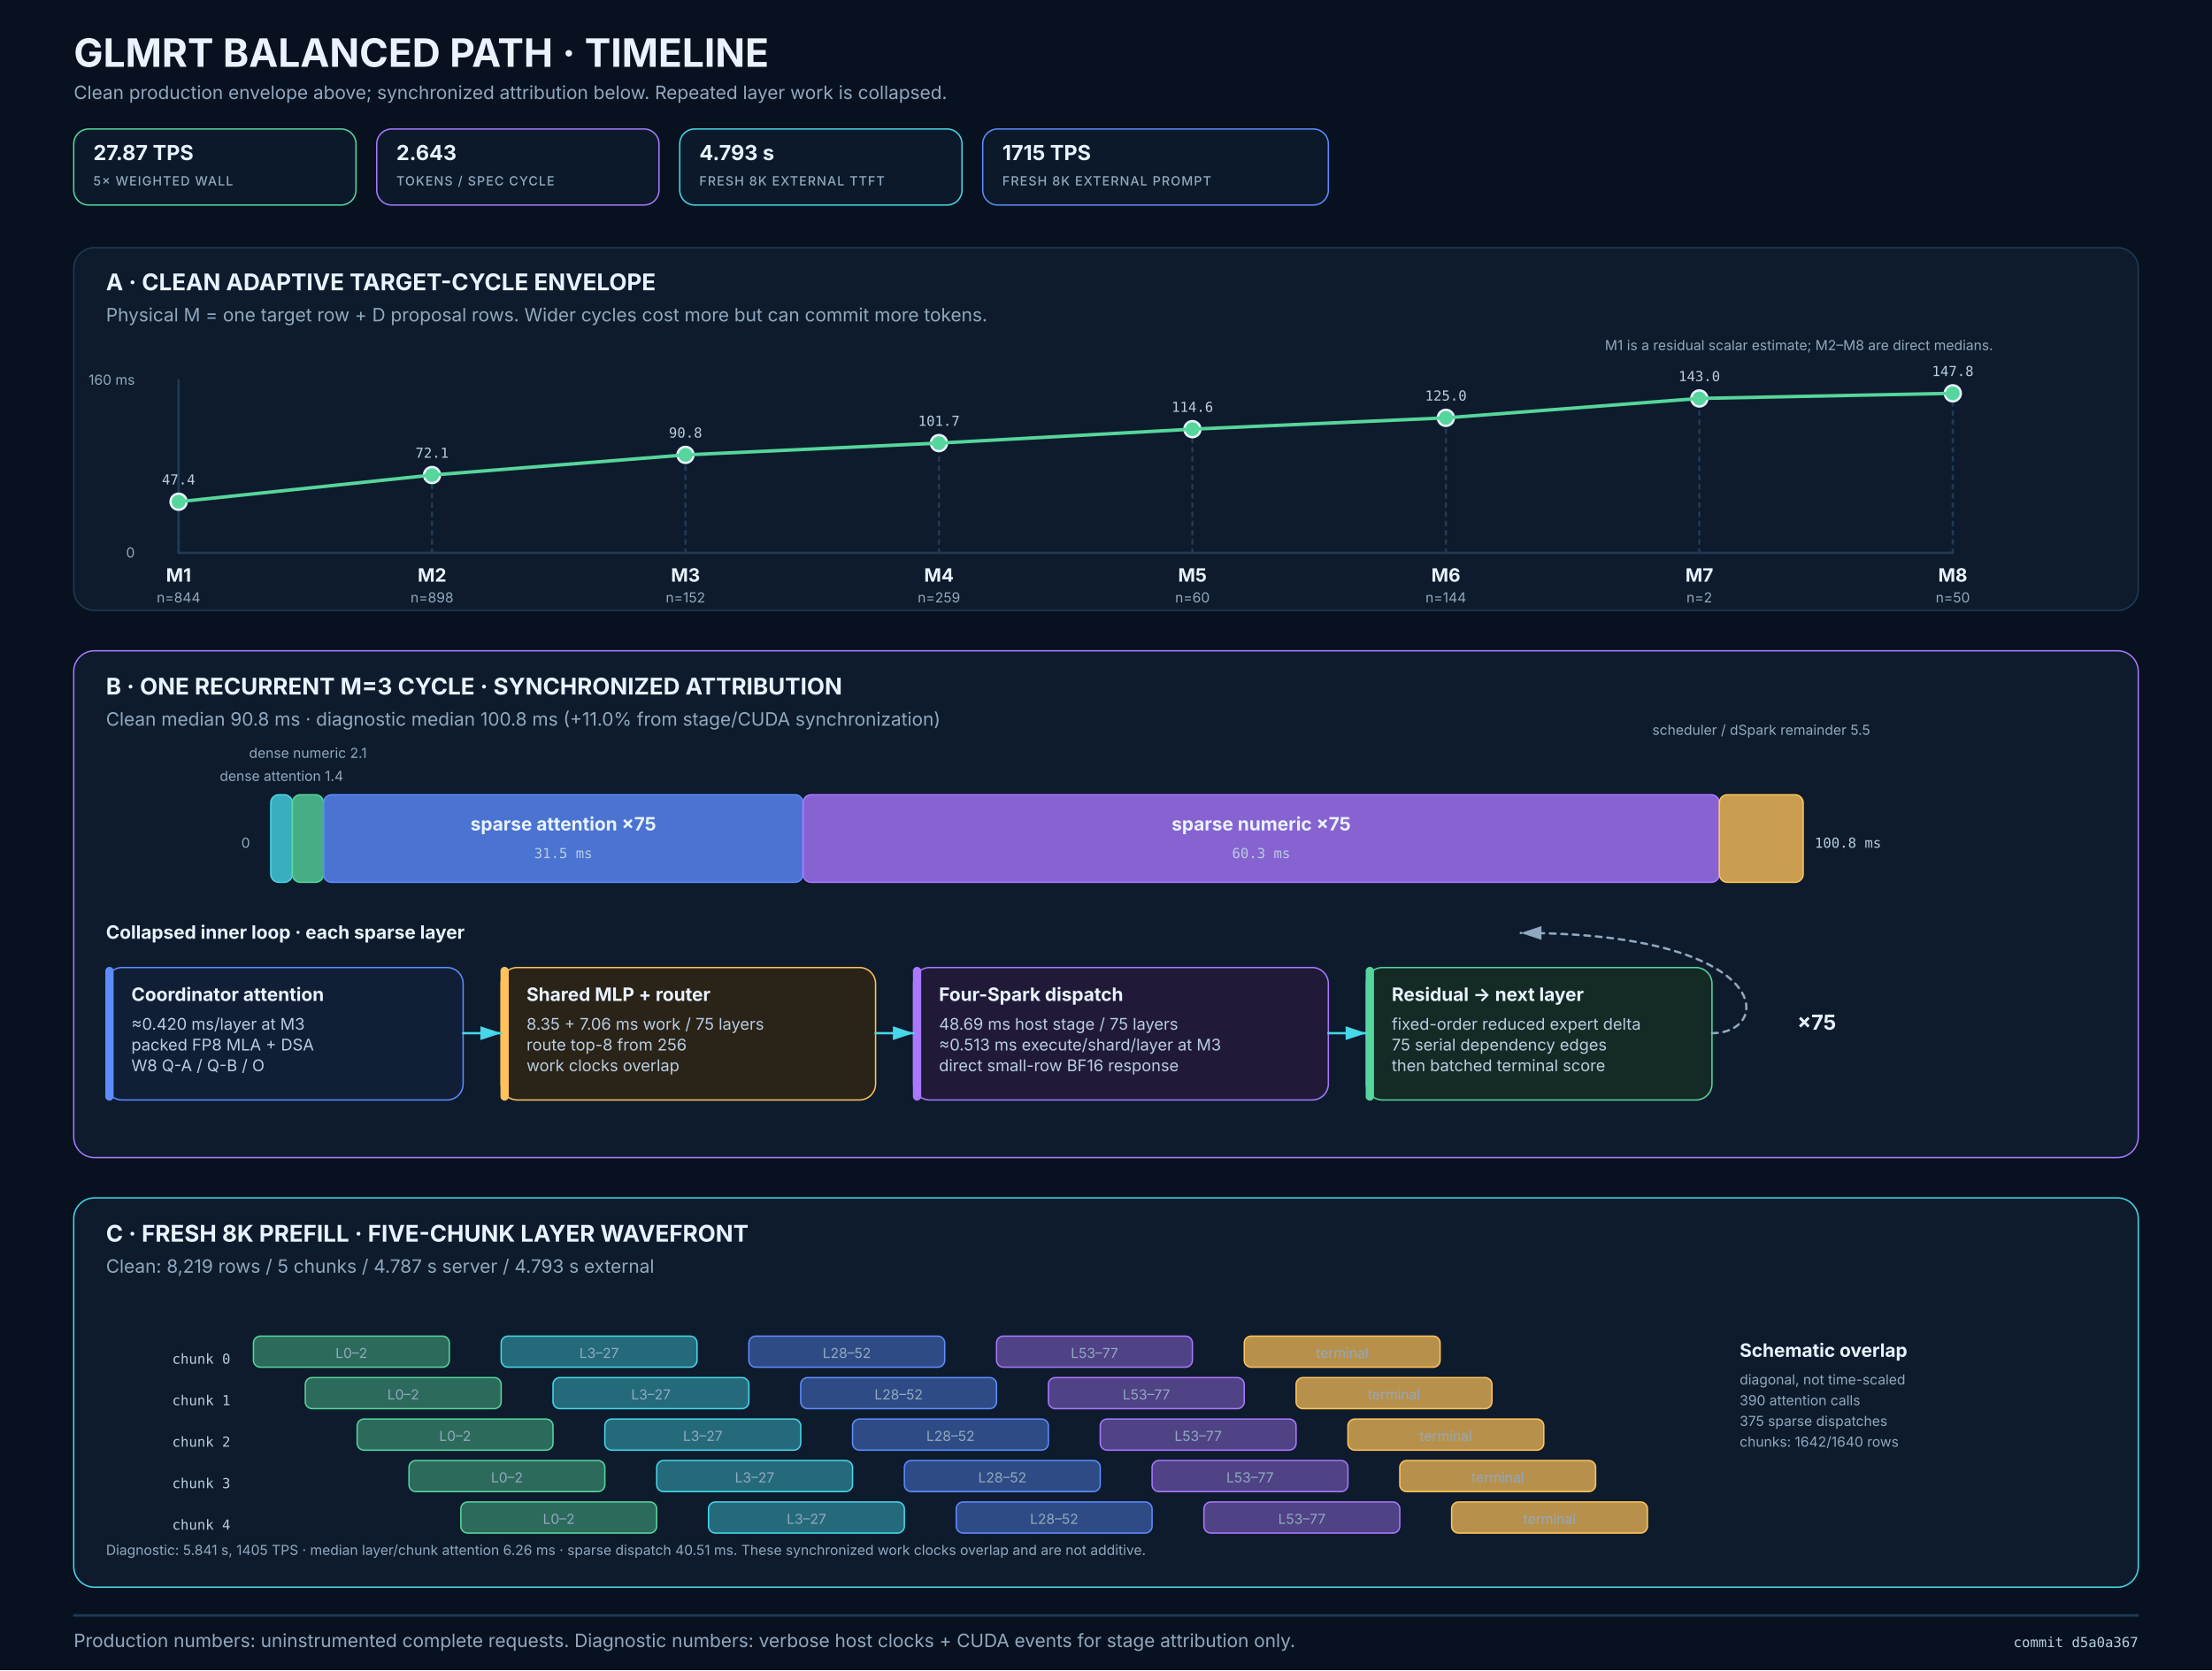
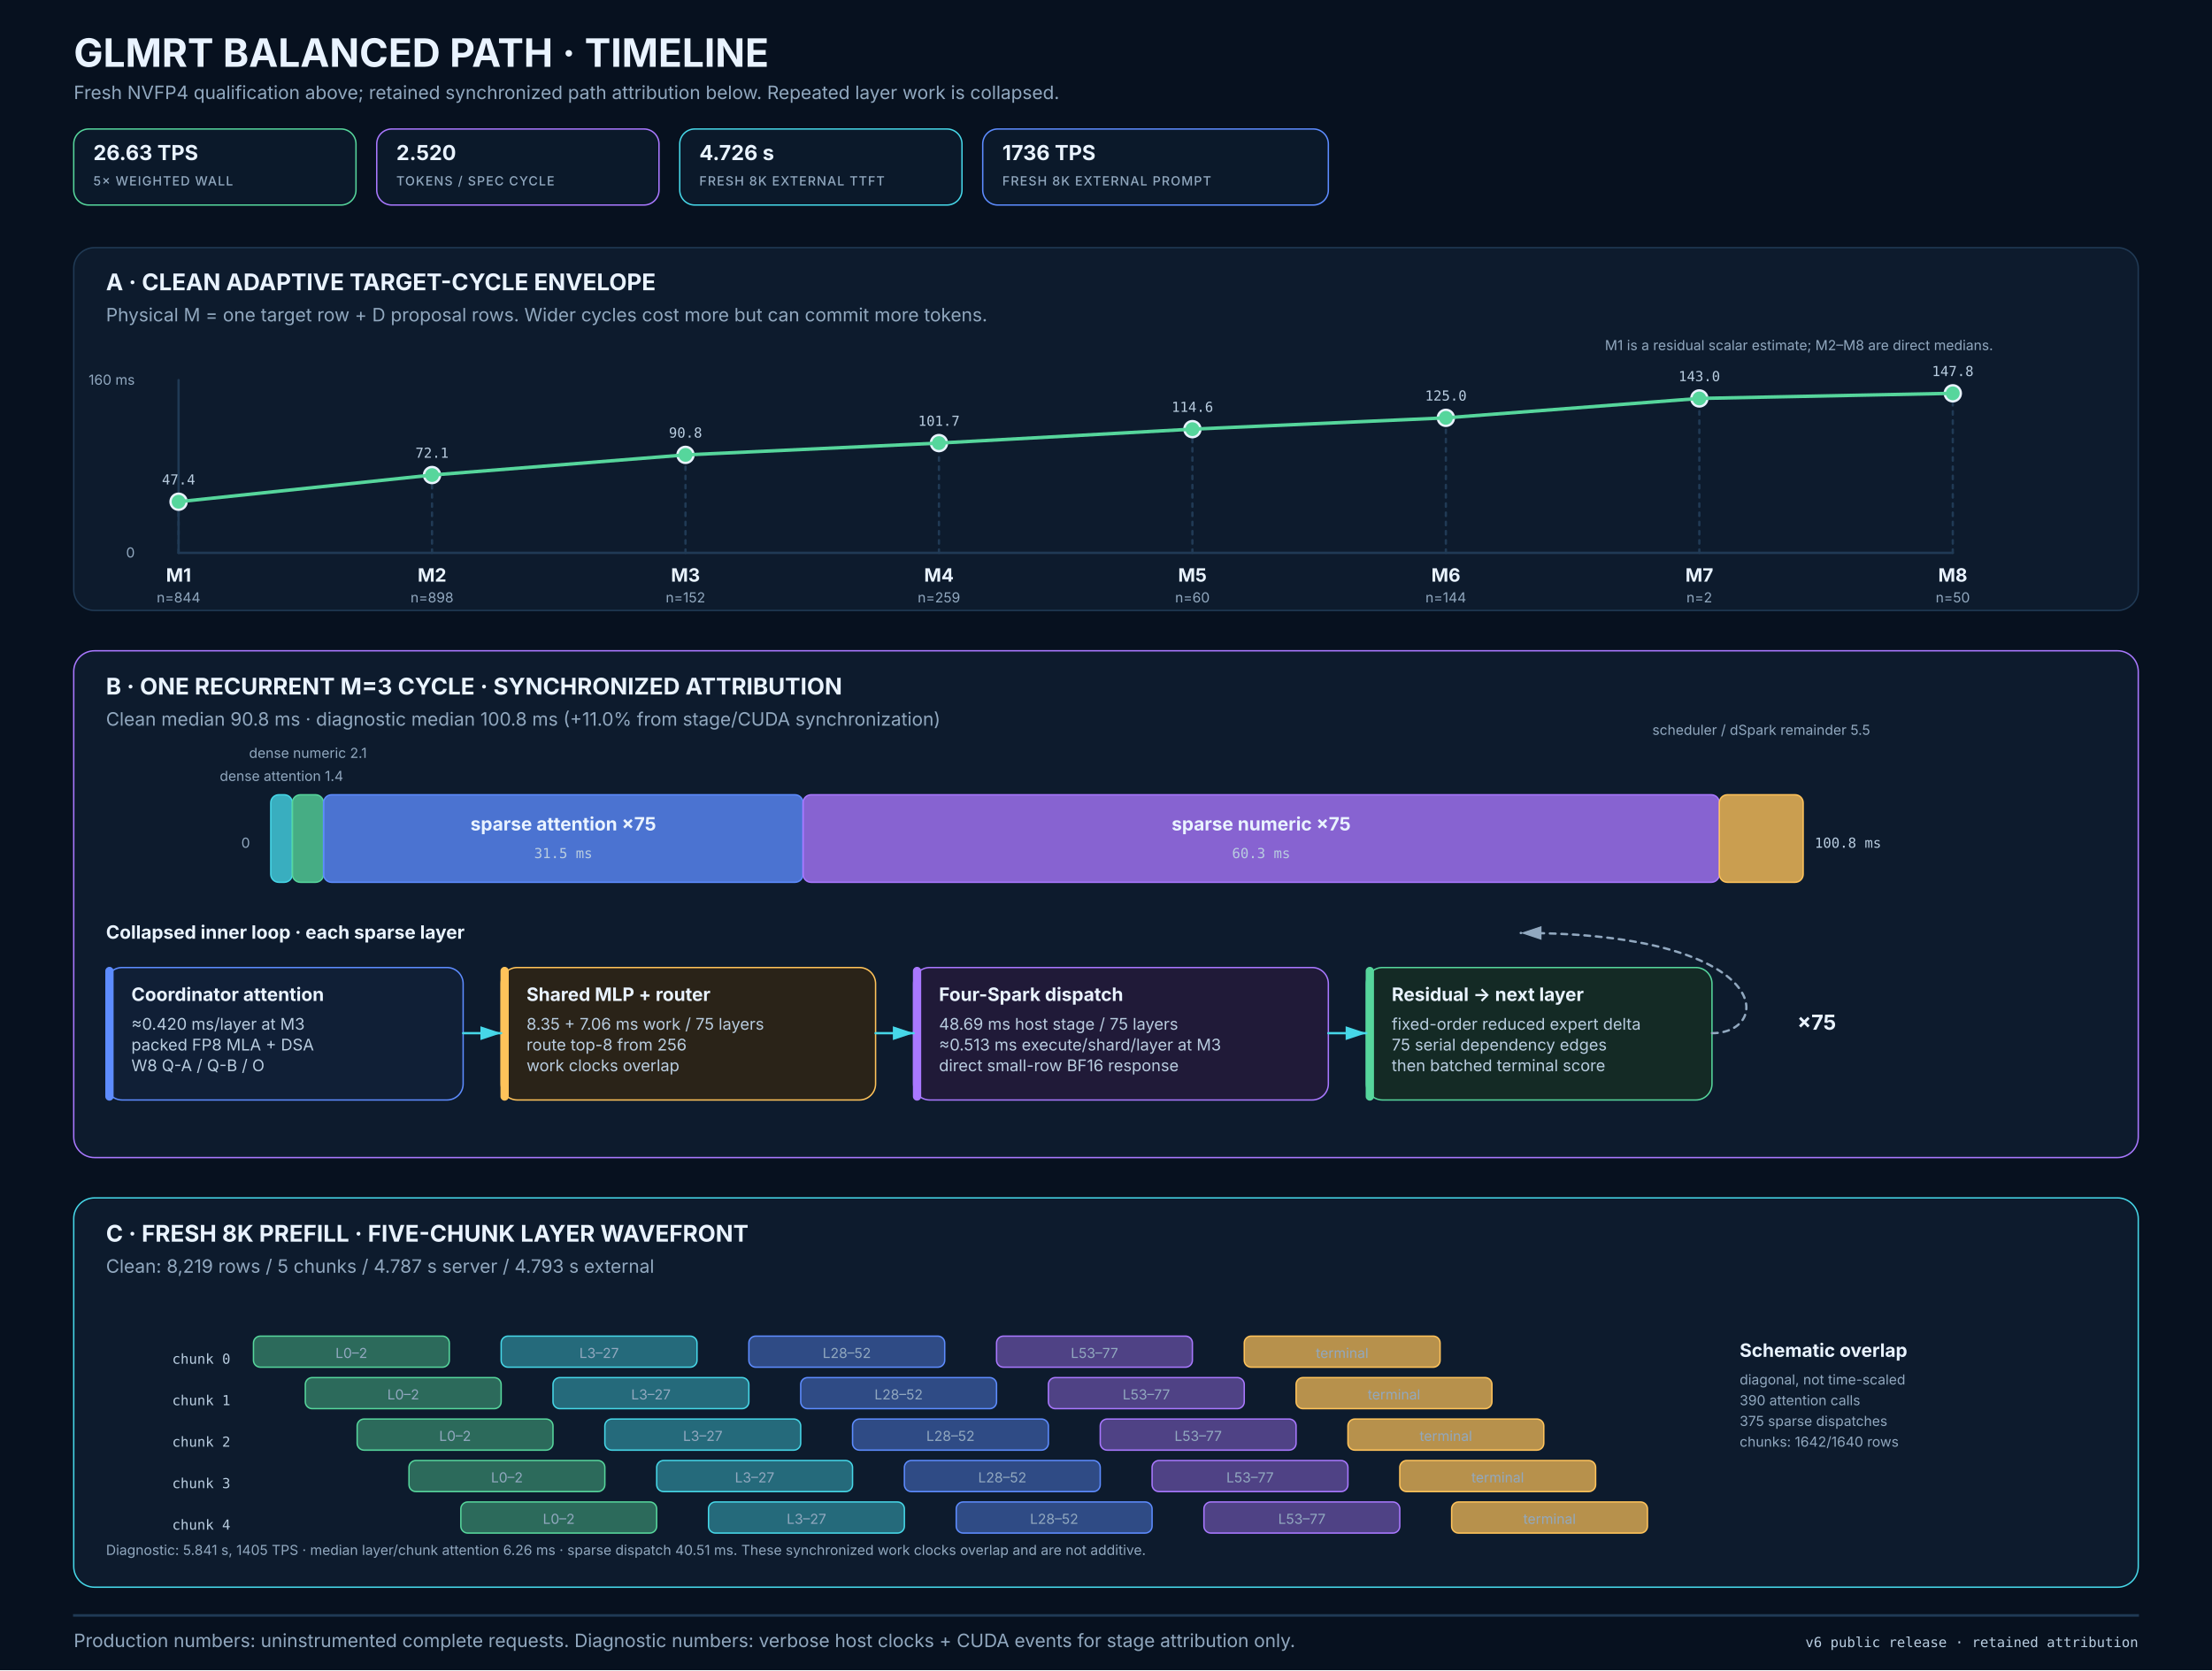
<svg xmlns="http://www.w3.org/2000/svg" width="1920" height="1450" viewBox="0 0 1920 1450" role="img" aria-labelledby="title desc">
  <defs>
    <filter id="shadow" x="-20%" y="-20%" width="140%" height="140%">
      <feDropShadow dx="0" dy="5" stdDeviation="8" flood-opacity=".28" />
    </filter>
    <marker id="arrow" markerWidth="10" markerHeight="10" refX="9" refY="3" orient="auto" markerUnits="strokeWidth">
      <path d="M0,0 L0,6 L9,3 z" fill="#46d7e8" />
    </marker>
    <marker id="arrow-muted" markerWidth="10" markerHeight="10" refX="9" refY="3" orient="auto" markerUnits="strokeWidth">
      <path d="M0,0 L0,6 L9,3 z" fill="#91a8bf" />
    </marker>
    <linearGradient id="coordinator" x1="0" y1="0" x2="1" y2="1">
      <stop offset="0" stop-color="#10243a" />
      <stop offset="1" stop-color="#0d1b2d" />
    </linearGradient>
    <linearGradient id="spark" x1="0" y1="0" x2="1" y2="1">
      <stop offset="0" stop-color="#231c43" />
      <stop offset="1" stop-color="#121c36" />
    </linearGradient>
    <style>.title{font:700 34px Inter,Segoe UI,sans-serif;fill:#e9f3ff}.subtitle{font:400 16px Inter,Segoe UI,sans-serif;fill:#91a8bf}.section{font:700 20px Inter,Segoe UI,sans-serif;fill:#e9f3ff}.box-title{font:700 16px Inter,Segoe UI,sans-serif;fill:#e9f3ff}.body{font:400 14px Inter,Segoe UI,sans-serif;fill:#b9cde0}.small{font:400 12px Inter,Segoe UI,sans-serif;fill:#91a8bf}.mono{font:500 12px ui-monospace,SFMono-Regular,Consolas,monospace;fill:#b9cde0}.metric{font:700 18px Inter,Segoe UI,sans-serif;fill:#e9f3ff}.metric-label{font:500 11px Inter,Segoe UI,sans-serif;fill:#91a8bf;letter-spacing:.8px}</style>
  </defs>
  <rect width="1920" height="1450" fill="#07111f" />
  <text x="64" y="58" class="title" text-anchor="start">GLMRT BALANCED PATH · TIMELINE</text>
-   <text x="64" y="86" class="subtitle" text-anchor="start">Clean production envelope above; synchronized attribution below. Repeated layer work is collapsed.</text>
+   <text x="64" y="86" class="subtitle" text-anchor="start">Fresh NVFP4 qualification above; retained synchronized path attribution below. Repeated layer work is collapsed.</text>
  <rect x="64" y="112" width="245" height="66" rx="13" fill="#0b192a" fill-opacity="1.0" stroke="#56d69c" stroke-width="1.2" />
-   <text x="81" y="139" class="metric" text-anchor="start" fill="#56d69c">27.87 TPS</text>
+   <text x="81" y="139" class="metric" text-anchor="start" fill="#56d69c">26.63 TPS</text>
  <text x="81" y="161" class="metric-label" text-anchor="start">5× WEIGHTED WALL</text>
  <rect x="327" y="112" width="245" height="66" rx="13" fill="#0b192a" fill-opacity="1.0" stroke="#a978ff" stroke-width="1.2" />
-   <text x="344" y="139" class="metric" text-anchor="start" fill="#a978ff">2.643</text>
+   <text x="344" y="139" class="metric" text-anchor="start" fill="#a978ff">2.520</text>
  <text x="344" y="161" class="metric-label" text-anchor="start">TOKENS / SPEC CYCLE</text>
  <rect x="590" y="112" width="245" height="66" rx="13" fill="#0b192a" fill-opacity="1.0" stroke="#46d7e8" stroke-width="1.2" />
-   <text x="607" y="139" class="metric" text-anchor="start" fill="#46d7e8">4.793 s</text>
+   <text x="607" y="139" class="metric" text-anchor="start" fill="#46d7e8">4.726 s</text>
  <text x="607" y="161" class="metric-label" text-anchor="start">FRESH 8K EXTERNAL TTFT</text>
  <rect x="853" y="112" width="300" height="66" rx="13" fill="#0b192a" fill-opacity="1.0" stroke="#5d8cff" stroke-width="1.2" />
-   <text x="870" y="139" class="metric" text-anchor="start" fill="#5d8cff">1715 TPS</text>
+   <text x="870" y="139" class="metric" text-anchor="start" fill="#5d8cff">1736 TPS</text>
  <text x="870" y="161" class="metric-label" text-anchor="start">FRESH 8K EXTERNAL PROMPT</text>
  <rect x="64" y="215" width="1792" height="315" rx="18" fill="#0d1b2d" fill-opacity="1.0" stroke="#203a55" stroke-width="1.2" />
  <text x="92" y="252" class="section" text-anchor="start">A · CLEAN ADAPTIVE TARGET-CYCLE ENVELOPE</text>
  <text x="92" y="279" class="subtitle" text-anchor="start">Physical M = one target row + D proposal rows. Wider cycles cost more but can commit more tokens.</text>
  <path d="M155,480 L1695,480" fill="none" stroke="#203a55" stroke-width="2" stroke-linecap="round" stroke-linejoin="round" opacity="1.0" />
  <path d="M155,330 L155,480" fill="none" stroke="#203a55" stroke-width="2" stroke-linecap="round" stroke-linejoin="round" opacity="1.0" />
  <path d="M155.0,480 L155.0,435.597" fill="none" stroke="#203a55" stroke-width="2" stroke-linecap="round" stroke-linejoin="round" opacity="1.0" stroke-dasharray="3 5" />
  <circle cx="155.0" cy="435.597" r="7" fill="#56d69c" stroke="#e9f3ff" stroke-width="2" />
  <text x="155.0" y="420.597" class="mono" text-anchor="middle" fill="#56d69c">47.4</text>
  <text x="155.0" y="505" class="box-title" text-anchor="middle">M1</text>
  <text x="155.0" y="523" class="small" text-anchor="middle">n=844</text>
  <path d="M375.0,480 L375.0,412.426" fill="none" stroke="#203a55" stroke-width="2" stroke-linecap="round" stroke-linejoin="round" opacity="1.0" stroke-dasharray="3 5" />
  <circle cx="375.0" cy="412.426" r="7" fill="#56d69c" stroke="#e9f3ff" stroke-width="2" />
  <text x="375.0" y="397.426" class="mono" text-anchor="middle" fill="#56d69c">72.1</text>
  <text x="375.0" y="505" class="box-title" text-anchor="middle">M2</text>
  <text x="375.0" y="523" class="small" text-anchor="middle">n=898</text>
  <path d="M595.0,480 L595.0,394.922" fill="none" stroke="#203a55" stroke-width="2" stroke-linecap="round" stroke-linejoin="round" opacity="1.0" stroke-dasharray="3 5" />
  <circle cx="595.0" cy="394.922" r="7" fill="#56d69c" stroke="#e9f3ff" stroke-width="2" />
  <text x="595.0" y="379.922" class="mono" text-anchor="middle" fill="#56d69c">90.8</text>
  <text x="595.0" y="505" class="box-title" text-anchor="middle">M3</text>
  <text x="595.0" y="523" class="small" text-anchor="middle">n=152</text>
  <path d="M815.0,480 L815.0,384.678" fill="none" stroke="#203a55" stroke-width="2" stroke-linecap="round" stroke-linejoin="round" opacity="1.0" stroke-dasharray="3 5" />
  <circle cx="815.0" cy="384.678" r="7" fill="#56d69c" stroke="#e9f3ff" stroke-width="2" />
  <text x="815.0" y="369.678" class="mono" text-anchor="middle" fill="#56d69c">101.7</text>
  <text x="815.0" y="505" class="box-title" text-anchor="middle">M4</text>
  <text x="815.0" y="523" class="small" text-anchor="middle">n=259</text>
  <path d="M1035.0,480 L1035.0,372.583" fill="none" stroke="#203a55" stroke-width="2" stroke-linecap="round" stroke-linejoin="round" opacity="1.0" stroke-dasharray="3 5" />
  <circle cx="1035.0" cy="372.583" r="7" fill="#56d69c" stroke="#e9f3ff" stroke-width="2" />
  <text x="1035.0" y="357.583" class="mono" text-anchor="middle" fill="#56d69c">114.6</text>
  <text x="1035.0" y="505" class="box-title" text-anchor="middle">M5</text>
  <text x="1035.0" y="523" class="small" text-anchor="middle">n=60</text>
  <path d="M1255.0,480 L1255.0,362.766" fill="none" stroke="#203a55" stroke-width="2" stroke-linecap="round" stroke-linejoin="round" opacity="1.0" stroke-dasharray="3 5" />
  <circle cx="1255.0" cy="362.766" r="7" fill="#56d69c" stroke="#e9f3ff" stroke-width="2" />
  <text x="1255.0" y="347.766" class="mono" text-anchor="middle" fill="#56d69c">125.0</text>
  <text x="1255.0" y="505" class="box-title" text-anchor="middle">M6</text>
  <text x="1255.0" y="523" class="small" text-anchor="middle">n=144</text>
  <path d="M1475.0,480 L1475.0,345.924" fill="none" stroke="#203a55" stroke-width="2" stroke-linecap="round" stroke-linejoin="round" opacity="1.0" stroke-dasharray="3 5" />
  <circle cx="1475.0" cy="345.924" r="7" fill="#56d69c" stroke="#e9f3ff" stroke-width="2" />
  <text x="1475.0" y="330.924" class="mono" text-anchor="middle" fill="#56d69c">143.0</text>
  <text x="1475.0" y="505" class="box-title" text-anchor="middle">M7</text>
  <text x="1475.0" y="523" class="small" text-anchor="middle">n=2</text>
  <path d="M1695.0,480 L1695.0,341.482" fill="none" stroke="#203a55" stroke-width="2" stroke-linecap="round" stroke-linejoin="round" opacity="1.0" stroke-dasharray="3 5" />
  <circle cx="1695.0" cy="341.482" r="7" fill="#56d69c" stroke="#e9f3ff" stroke-width="2" />
  <text x="1695.0" y="326.482" class="mono" text-anchor="middle" fill="#56d69c">147.8</text>
  <text x="1695.0" y="505" class="box-title" text-anchor="middle">M8</text>
  <text x="1695.0" y="523" class="small" text-anchor="middle">n=50</text>
  <path d="M155.0,435.597 L375.0,412.426 L595.0,394.922 L815.0,384.678 L1035.0,372.583 L1255.0,362.766 L1475.0,345.924 L1695.0,341.482" fill="none" stroke="#56d69c" stroke-width="3" stroke-linecap="round" stroke-linejoin="round" opacity="1.0" />
  <text x="117" y="334" class="small" text-anchor="end">160 ms</text>
  <text x="117" y="484" class="small" text-anchor="end">0</text>
  <text x="1730" y="304" class="small" text-anchor="end">M1 is a residual scalar estimate; M2–M8 are direct medians.</text>
  <rect x="64" y="565" width="1792" height="440" rx="18" fill="#0d1b2d" fill-opacity="1.0" stroke="#a978ff" stroke-width="1.2" />
  <text x="92" y="603" class="section" text-anchor="start">B · ONE RECURRENT M=3 CYCLE · SYNCHRONIZED ATTRIBUTION</text>
  <text x="92" y="630" class="subtitle" text-anchor="start">Clean median 90.8 ms · diagnostic median 100.8 ms (+11.0% from stage/CUDA synchronization)</text>
  <rect x="235" y="690" width="18.731" height="76" rx="7" fill="#46d7e8" fill-opacity="0.78" stroke="#46d7e8" stroke-width="1.2" />
  <text x="244.365" y="678" class="small" text-anchor="middle" fill="#46d7e8">dense attention 1.4</text>
  <rect x="253.731" y="690" width="27.113" height="76" rx="7" fill="#56d69c" fill-opacity="0.78" stroke="#56d69c" stroke-width="1.2" />
  <text x="267.287" y="658" class="small" text-anchor="middle" fill="#56d69c">dense numeric 2.1</text>
  <rect x="280.844" y="690" width="416.183" height="76" rx="7" fill="#5d8cff" fill-opacity="0.78" stroke="#5d8cff" stroke-width="1.2" />
  <text x="488.935" y="721" class="box-title" text-anchor="middle">sparse attention ×75</text>
  <text x="488.935" y="745" class="mono" text-anchor="middle">31.5 ms</text>
  <rect x="697.026" y="690" width="795.34" height="76" rx="7" fill="#a978ff" fill-opacity="0.78" stroke="#a978ff" stroke-width="1.2" />
  <text x="1094.696" y="721" class="box-title" text-anchor="middle">sparse numeric ×75</text>
  <text x="1094.696" y="745" class="mono" text-anchor="middle">60.3 ms</text>
  <rect x="1492.366" y="690" width="72.772" height="76" rx="7" fill="#ffc35a" fill-opacity="0.78" stroke="#ffc35a" stroke-width="1.2" />
  <text x="1528.752" y="638" class="small" text-anchor="middle" fill="#ffc35a">scheduler / dSpark remainder 5.5</text>
  <text x="217" y="736" class="small" text-anchor="end">0</text>
  <text x="1575.138" y="736" class="mono" text-anchor="start" fill="#ffc35a">100.8 ms</text>
  <text x="92" y="815" class="box-title" text-anchor="start">Collapsed inner loop · each sparse layer</text>
  <rect x="92" y="840" width="310" height="115" rx="14" fill="#101f36" fill-opacity="1.0" stroke="#5d8cff" stroke-width="1.2" />
  <rect x="92" y="840" width="6" height="115" rx="3" fill="#5d8cff" fill-opacity="1.0" stroke="#5d8cff" stroke-width="1.2" />
  <text x="114" y="869" class="box-title" text-anchor="start">Coordinator attention</text>
  <text x="114" y="894" class="body" text-anchor="start">≈0.420 ms/layer at M3</text>
  <text x="114" y="912" class="body" text-anchor="start">packed FP8 MLA + DSA</text>
  <text x="114" y="930" class="body" text-anchor="start">W8 Q-A / Q-B / O</text>
  <rect x="435" y="840" width="325" height="115" rx="14" fill="#2a2318" fill-opacity="1.0" stroke="#ffc35a" stroke-width="1.2" />
  <rect x="435" y="840" width="6" height="115" rx="3" fill="#ffc35a" fill-opacity="1.0" stroke="#ffc35a" stroke-width="1.2" />
  <text x="457" y="869" class="box-title" text-anchor="start">Shared MLP + router</text>
  <text x="457" y="894" class="body" text-anchor="start">8.35 + 7.06 ms work / 75 layers</text>
  <text x="457" y="912" class="body" text-anchor="start">route top-8 from 256</text>
  <text x="457" y="930" class="body" text-anchor="start">work clocks overlap</text>
  <rect x="793" y="840" width="360" height="115" rx="14" fill="#201a38" fill-opacity="1.0" stroke="#a978ff" stroke-width="1.2" />
  <rect x="793" y="840" width="6" height="115" rx="3" fill="#a978ff" fill-opacity="1.0" stroke="#a978ff" stroke-width="1.2" />
  <text x="815" y="869" class="box-title" text-anchor="start">Four-Spark dispatch</text>
  <text x="815" y="894" class="body" text-anchor="start">48.69 ms host stage / 75 layers</text>
  <text x="815" y="912" class="body" text-anchor="start">≈0.513 ms execute/shard/layer at M3</text>
  <text x="815" y="930" class="body" text-anchor="start">direct small-row BF16 response</text>
  <rect x="1186" y="840" width="300" height="115" rx="14" fill="#142a25" fill-opacity="1.0" stroke="#56d69c" stroke-width="1.2" />
  <rect x="1186" y="840" width="6" height="115" rx="3" fill="#56d69c" fill-opacity="1.0" stroke="#56d69c" stroke-width="1.2" />
  <text x="1208" y="869" class="box-title" text-anchor="start">Residual → next layer</text>
  <text x="1208" y="894" class="body" text-anchor="start">fixed-order reduced expert delta</text>
  <text x="1208" y="912" class="body" text-anchor="start">75 serial dependency edges</text>
  <text x="1208" y="930" class="body" text-anchor="start">then batched terminal score</text>
  <path d="M402,897 L435,897" fill="none" stroke="#46d7e8" stroke-width="2" stroke-linecap="round" stroke-linejoin="round" opacity="1.0" marker-end="url(#arrow)" />
  <path d="M760,897 L793,897" fill="none" stroke="#46d7e8" stroke-width="2" stroke-linecap="round" stroke-linejoin="round" opacity="1.0" marker-end="url(#arrow)" />
  <path d="M1153,897 L1186,897" fill="none" stroke="#46d7e8" stroke-width="2" stroke-linecap="round" stroke-linejoin="round" opacity="1.0" marker-end="url(#arrow)" />
  <path d="M1486,897 C1540,897 1540,810 1320,810" fill="none" stroke="#91a8bf" stroke-width="2" stroke-linecap="round" stroke-linejoin="round" opacity="1.0" marker-end="url(#arrow-muted)" stroke-dasharray="5 5" />
  <text x="1560" y="894" class="metric" text-anchor="start" fill="#a978ff">×75</text>
  <rect x="64" y="1040" width="1792" height="338" rx="18" fill="#0d1b2d" fill-opacity="1.0" stroke="#46d7e8" stroke-width="1.2" />
  <text x="92" y="1078" class="section" text-anchor="start">C · FRESH 8K PREFILL · FIVE-CHUNK LAYER WAVEFRONT</text>
  <text x="92" y="1105" class="subtitle" text-anchor="start">Clean: 8,219 rows / 5 chunks / 4.787 s server / 4.793 s external</text>
  <text x="200" y="1184" class="mono" text-anchor="end">chunk 0</text>
  <rect x="220" y="1160" width="170" height="27" rx="6" fill="#56d69c" fill-opacity="0.42" stroke="#56d69c" stroke-width="1.2" />
  <text x="305" y="1179" class="small" text-anchor="middle">L0–2</text>
  <rect x="435" y="1160" width="170" height="27" rx="6" fill="#46d7e8" fill-opacity="0.42" stroke="#46d7e8" stroke-width="1.2" />
  <text x="520" y="1179" class="small" text-anchor="middle">L3–27</text>
  <rect x="650" y="1160" width="170" height="27" rx="6" fill="#5d8cff" fill-opacity="0.42" stroke="#5d8cff" stroke-width="1.2" />
  <text x="735" y="1179" class="small" text-anchor="middle">L28–52</text>
  <rect x="865" y="1160" width="170" height="27" rx="6" fill="#a978ff" fill-opacity="0.42" stroke="#a978ff" stroke-width="1.2" />
  <text x="950" y="1179" class="small" text-anchor="middle">L53–77</text>
  <rect x="1080" y="1160" width="170" height="27" rx="6" fill="#ffc35a" fill-opacity="0.7" stroke="#ffc35a" stroke-width="1.2" />
  <text x="1165" y="1179" class="small" text-anchor="middle">terminal</text>
  <text x="200" y="1220" class="mono" text-anchor="end">chunk 1</text>
  <rect x="265" y="1196" width="170" height="27" rx="6" fill="#56d69c" fill-opacity="0.42" stroke="#56d69c" stroke-width="1.2" />
  <text x="350" y="1215" class="small" text-anchor="middle">L0–2</text>
  <rect x="480" y="1196" width="170" height="27" rx="6" fill="#46d7e8" fill-opacity="0.42" stroke="#46d7e8" stroke-width="1.2" />
  <text x="565" y="1215" class="small" text-anchor="middle">L3–27</text>
  <rect x="695" y="1196" width="170" height="27" rx="6" fill="#5d8cff" fill-opacity="0.42" stroke="#5d8cff" stroke-width="1.2" />
  <text x="780" y="1215" class="small" text-anchor="middle">L28–52</text>
  <rect x="910" y="1196" width="170" height="27" rx="6" fill="#a978ff" fill-opacity="0.42" stroke="#a978ff" stroke-width="1.2" />
  <text x="995" y="1215" class="small" text-anchor="middle">L53–77</text>
  <rect x="1125" y="1196" width="170" height="27" rx="6" fill="#ffc35a" fill-opacity="0.7" stroke="#ffc35a" stroke-width="1.2" />
  <text x="1210" y="1215" class="small" text-anchor="middle">terminal</text>
  <text x="200" y="1256" class="mono" text-anchor="end">chunk 2</text>
  <rect x="310" y="1232" width="170" height="27" rx="6" fill="#56d69c" fill-opacity="0.42" stroke="#56d69c" stroke-width="1.2" />
  <text x="395" y="1251" class="small" text-anchor="middle">L0–2</text>
  <rect x="525" y="1232" width="170" height="27" rx="6" fill="#46d7e8" fill-opacity="0.42" stroke="#46d7e8" stroke-width="1.2" />
  <text x="610" y="1251" class="small" text-anchor="middle">L3–27</text>
  <rect x="740" y="1232" width="170" height="27" rx="6" fill="#5d8cff" fill-opacity="0.42" stroke="#5d8cff" stroke-width="1.2" />
  <text x="825" y="1251" class="small" text-anchor="middle">L28–52</text>
  <rect x="955" y="1232" width="170" height="27" rx="6" fill="#a978ff" fill-opacity="0.42" stroke="#a978ff" stroke-width="1.2" />
  <text x="1040" y="1251" class="small" text-anchor="middle">L53–77</text>
  <rect x="1170" y="1232" width="170" height="27" rx="6" fill="#ffc35a" fill-opacity="0.7" stroke="#ffc35a" stroke-width="1.2" />
  <text x="1255" y="1251" class="small" text-anchor="middle">terminal</text>
  <text x="200" y="1292" class="mono" text-anchor="end">chunk 3</text>
  <rect x="355" y="1268" width="170" height="27" rx="6" fill="#56d69c" fill-opacity="0.42" stroke="#56d69c" stroke-width="1.2" />
  <text x="440" y="1287" class="small" text-anchor="middle">L0–2</text>
  <rect x="570" y="1268" width="170" height="27" rx="6" fill="#46d7e8" fill-opacity="0.42" stroke="#46d7e8" stroke-width="1.2" />
  <text x="655" y="1287" class="small" text-anchor="middle">L3–27</text>
  <rect x="785" y="1268" width="170" height="27" rx="6" fill="#5d8cff" fill-opacity="0.42" stroke="#5d8cff" stroke-width="1.2" />
  <text x="870" y="1287" class="small" text-anchor="middle">L28–52</text>
  <rect x="1000" y="1268" width="170" height="27" rx="6" fill="#a978ff" fill-opacity="0.42" stroke="#a978ff" stroke-width="1.2" />
  <text x="1085" y="1287" class="small" text-anchor="middle">L53–77</text>
  <rect x="1215" y="1268" width="170" height="27" rx="6" fill="#ffc35a" fill-opacity="0.7" stroke="#ffc35a" stroke-width="1.2" />
  <text x="1300" y="1287" class="small" text-anchor="middle">terminal</text>
  <text x="200" y="1328" class="mono" text-anchor="end">chunk 4</text>
  <rect x="400" y="1304" width="170" height="27" rx="6" fill="#56d69c" fill-opacity="0.42" stroke="#56d69c" stroke-width="1.2" />
  <text x="485" y="1323" class="small" text-anchor="middle">L0–2</text>
  <rect x="615" y="1304" width="170" height="27" rx="6" fill="#46d7e8" fill-opacity="0.42" stroke="#46d7e8" stroke-width="1.2" />
  <text x="700" y="1323" class="small" text-anchor="middle">L3–27</text>
  <rect x="830" y="1304" width="170" height="27" rx="6" fill="#5d8cff" fill-opacity="0.42" stroke="#5d8cff" stroke-width="1.2" />
  <text x="915" y="1323" class="small" text-anchor="middle">L28–52</text>
  <rect x="1045" y="1304" width="170" height="27" rx="6" fill="#a978ff" fill-opacity="0.42" stroke="#a978ff" stroke-width="1.2" />
  <text x="1130" y="1323" class="small" text-anchor="middle">L53–77</text>
  <rect x="1260" y="1304" width="170" height="27" rx="6" fill="#ffc35a" fill-opacity="0.7" stroke="#ffc35a" stroke-width="1.2" />
  <text x="1345" y="1323" class="small" text-anchor="middle">terminal</text>
  <text x="1510" y="1178" class="box-title" text-anchor="start">Schematic overlap</text>
  <text x="1510" y="1202" class="small" text-anchor="start">diagonal, not time-scaled</text>
  <text x="1510" y="1220" class="small" text-anchor="start">390 attention calls</text>
  <text x="1510" y="1238" class="small" text-anchor="start">375 sparse dispatches</text>
  <text x="1510" y="1256" class="small" text-anchor="start">chunks: 1642/1640 rows</text>
  <text x="92" y="1350" class="small" text-anchor="start">Diagnostic: 5.841 s, 1405 TPS · median layer/chunk attention 6.26 ms · sparse dispatch 40.51 ms. These synchronized work clocks overlap and are not additive.</text>
  <rect x="64" y="1402" width="1792" height="1" rx="0" fill="#203a55" fill-opacity="1.0" stroke="#203a55" stroke-width="1.2" />
  <text x="64" y="1430" class="subtitle" text-anchor="start">Production numbers: uninstrumented complete requests. Diagnostic numbers: verbose host clocks + CUDA events for stage attribution only.</text>
-   <text x="1856" y="1430" class="mono" text-anchor="end">commit d5a0a367</text>
+   <text x="1856" y="1430" class="mono" text-anchor="end">v6 public release · retained attribution</text>
</svg>
